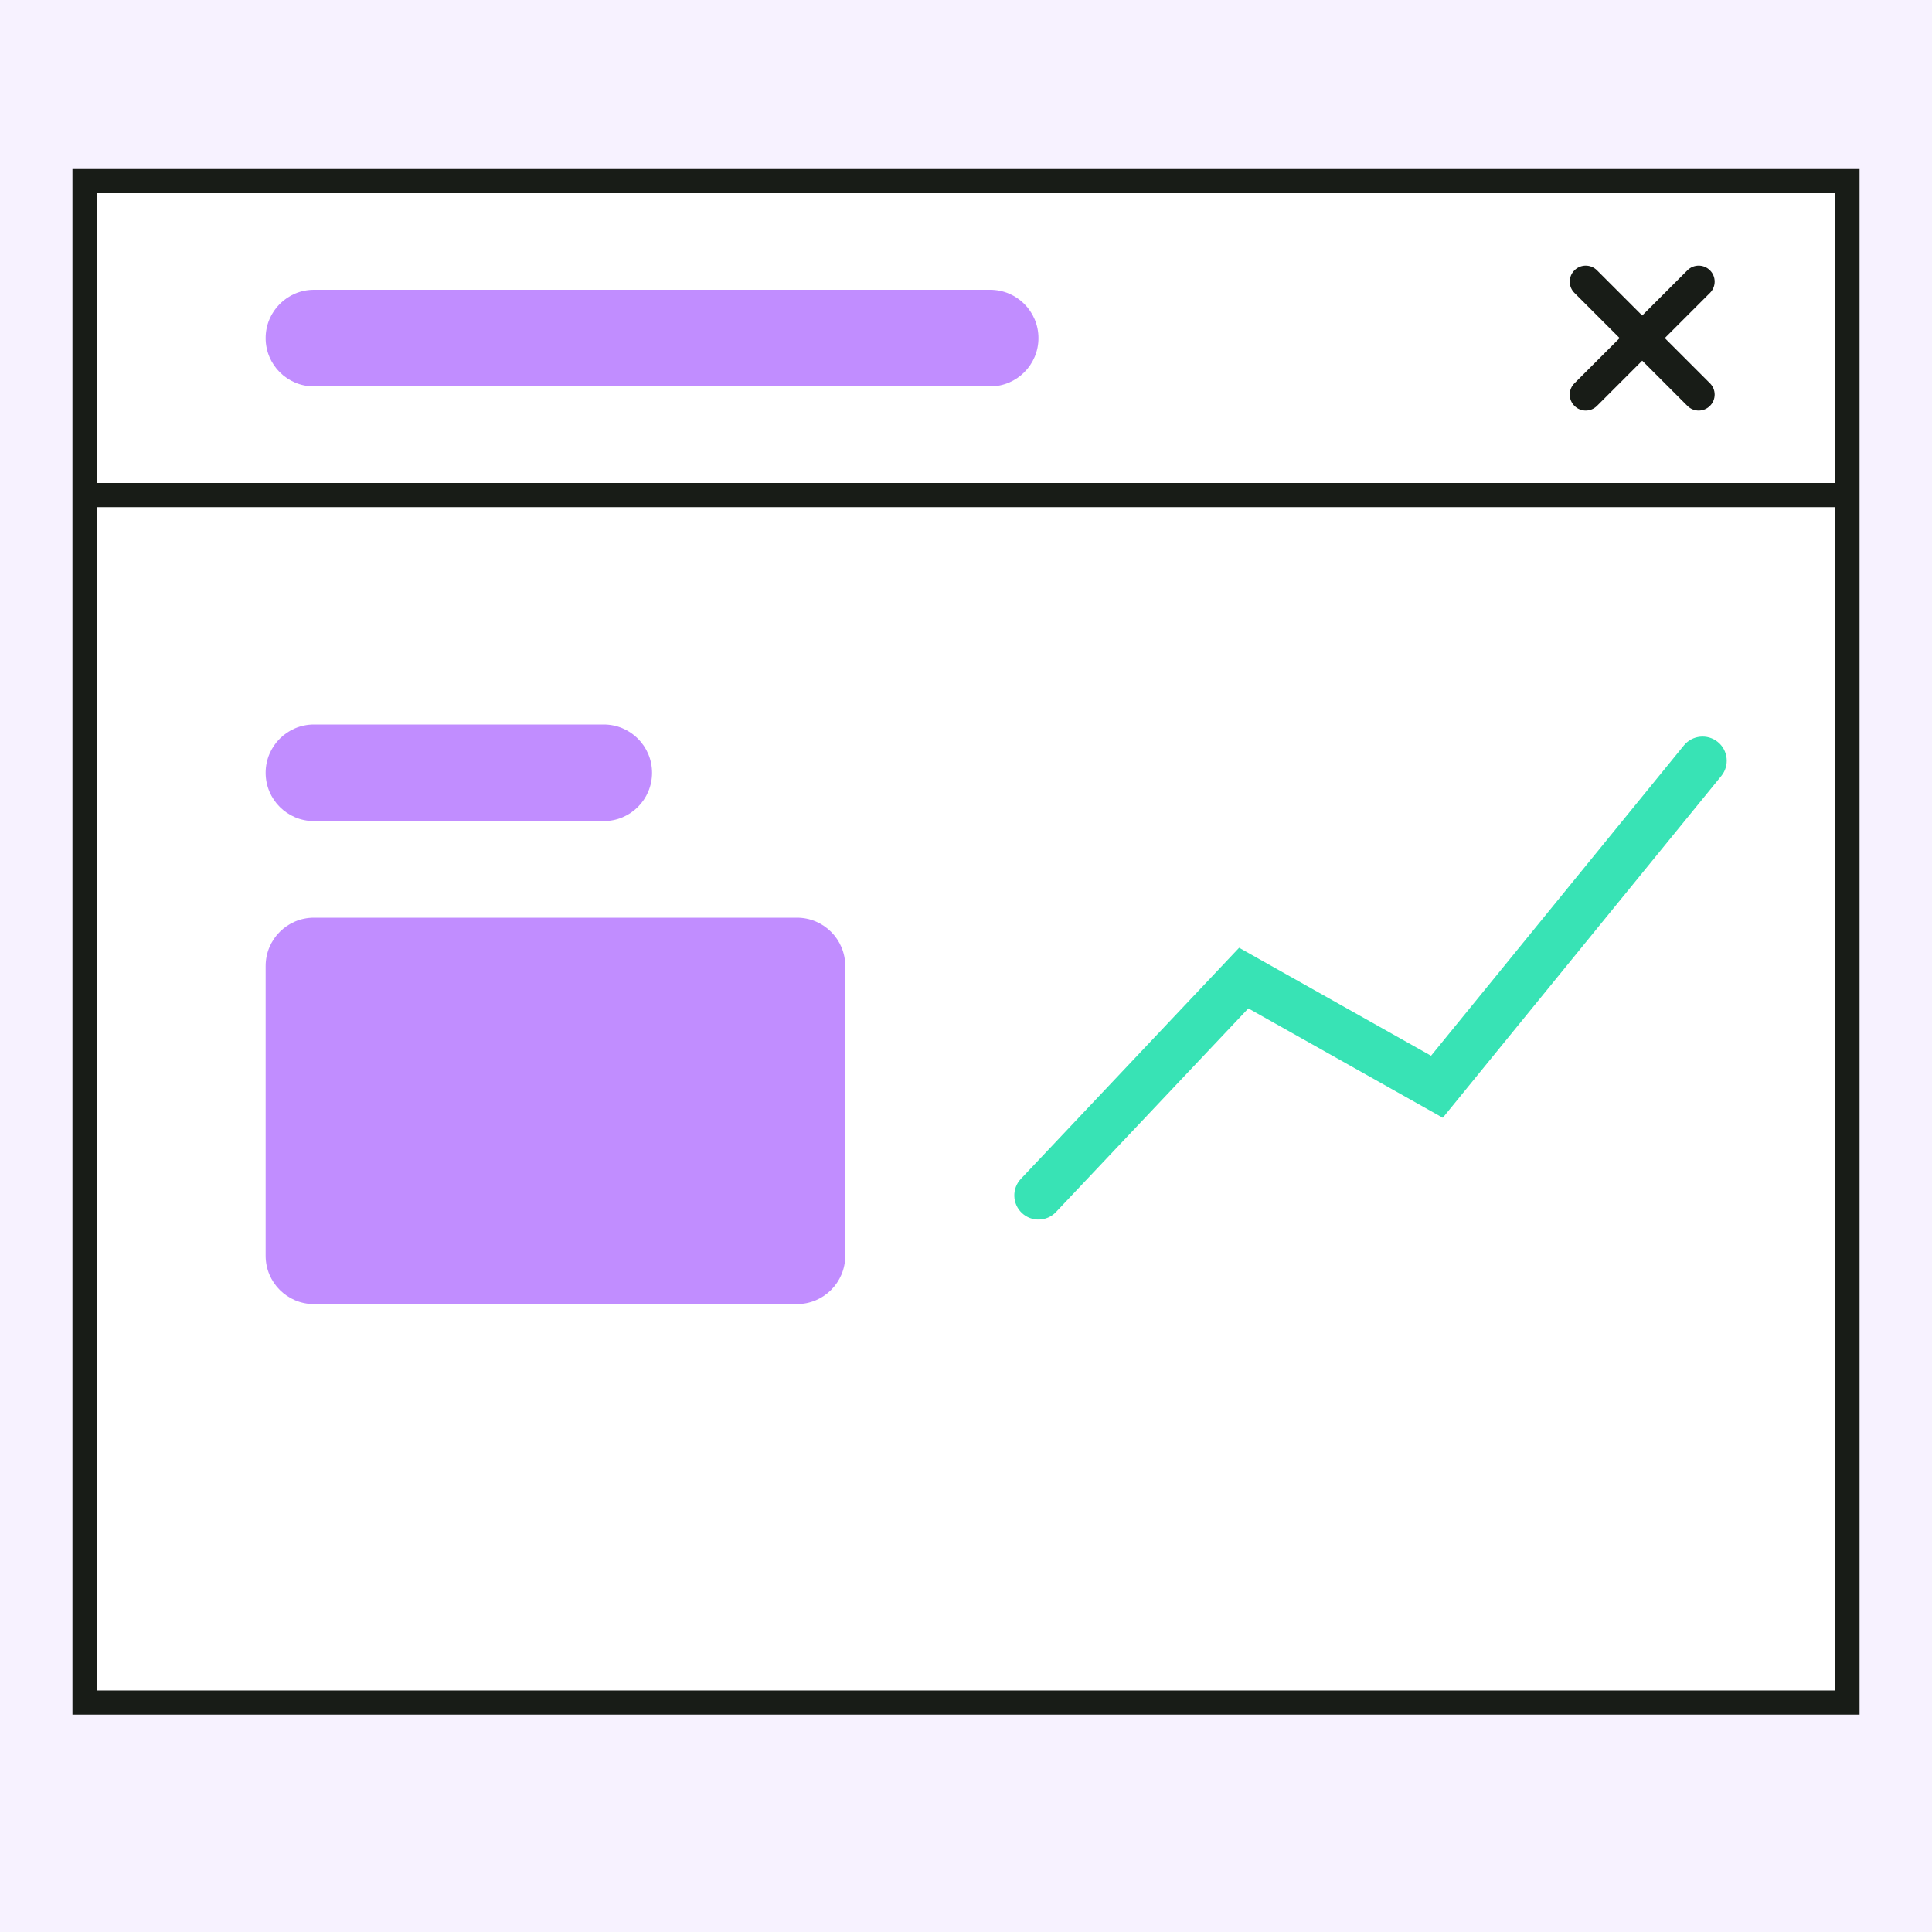
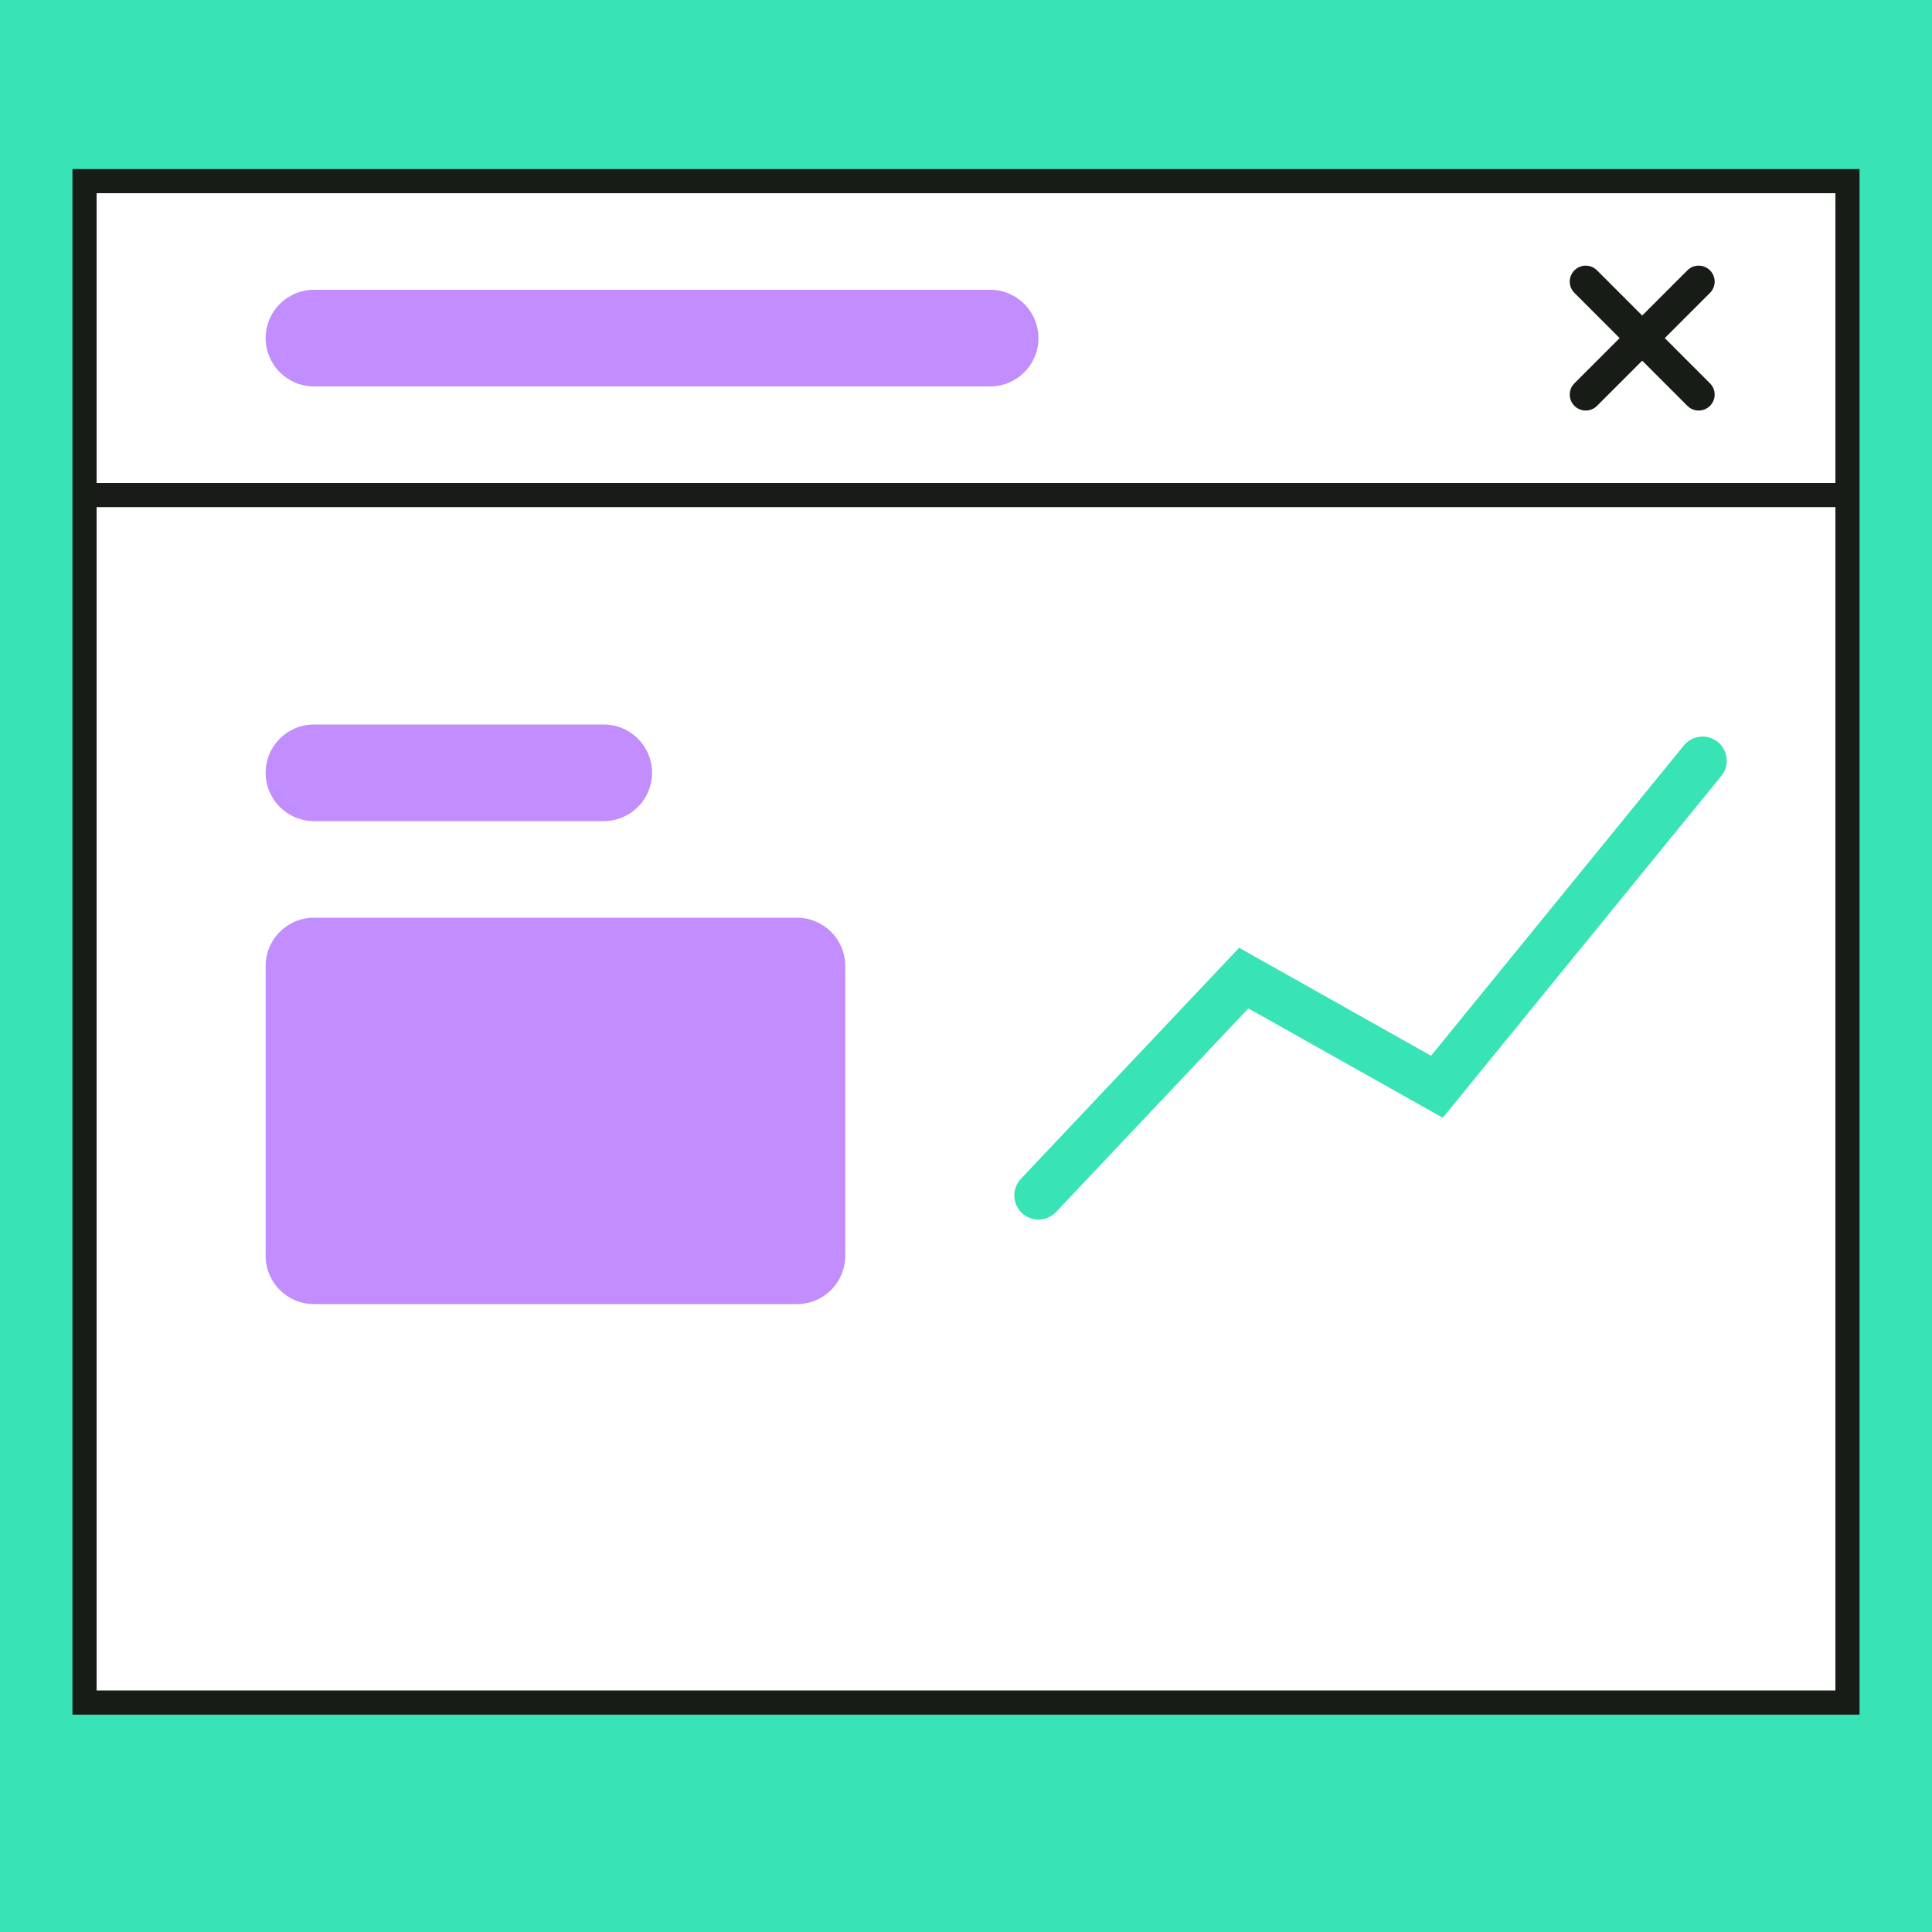
<svg xmlns="http://www.w3.org/2000/svg" width="80" height="80" viewBox="0 0 80 80" fill="none">
-   <rect width="80" height="80" fill="#F7F2FF" />
+   <rect width="80" height="80" fill="#38E3B5" />
  <path d="M76.5 7.5V70.5H3.5V7.5H76.5Z" fill="white" stroke="#181C17" />
  <rect x="4" y="20" width="72" height="1" fill="#181C17" />
  <rect x="11" y="12" width="32" height="4" rx="2" fill="#C18DFF" />
  <path d="M65.194 11.194C64.935 11.452 64.935 11.871 65.194 12.129L67.065 14L65.194 15.871C64.935 16.129 64.935 16.548 65.194 16.806C65.452 17.065 65.871 17.065 66.129 16.806L68 14.935L69.871 16.806C70.129 17.065 70.548 17.065 70.806 16.806C71.065 16.548 71.065 16.129 70.806 15.871L68.935 14L70.806 12.129C71.065 11.871 71.065 11.452 70.806 11.194C70.548 10.935 70.129 10.935 69.871 11.194L68 13.065L66.129 11.194C65.871 10.935 65.452 10.935 65.194 11.194Z" fill="#181C17" />
  <rect x="11" y="30" width="16" height="4" rx="2" fill="#C18DFF" />
  <rect x="11" y="38" width="24" height="16" rx="2" fill="#C18DFF" />
  <path fill-rule="evenodd" clip-rule="evenodd" d="M71.132 30.725C71.56 31.074 71.624 31.704 71.275 32.132L59.743 46.284L51.691 41.755L43.727 50.187C43.348 50.588 42.715 50.606 42.313 50.227C41.912 49.848 41.894 49.215 42.273 48.813L51.309 39.245L59.257 43.716L69.725 30.868C70.074 30.44 70.704 30.376 71.132 30.725Z" fill="#38E3B5" />
</svg>
